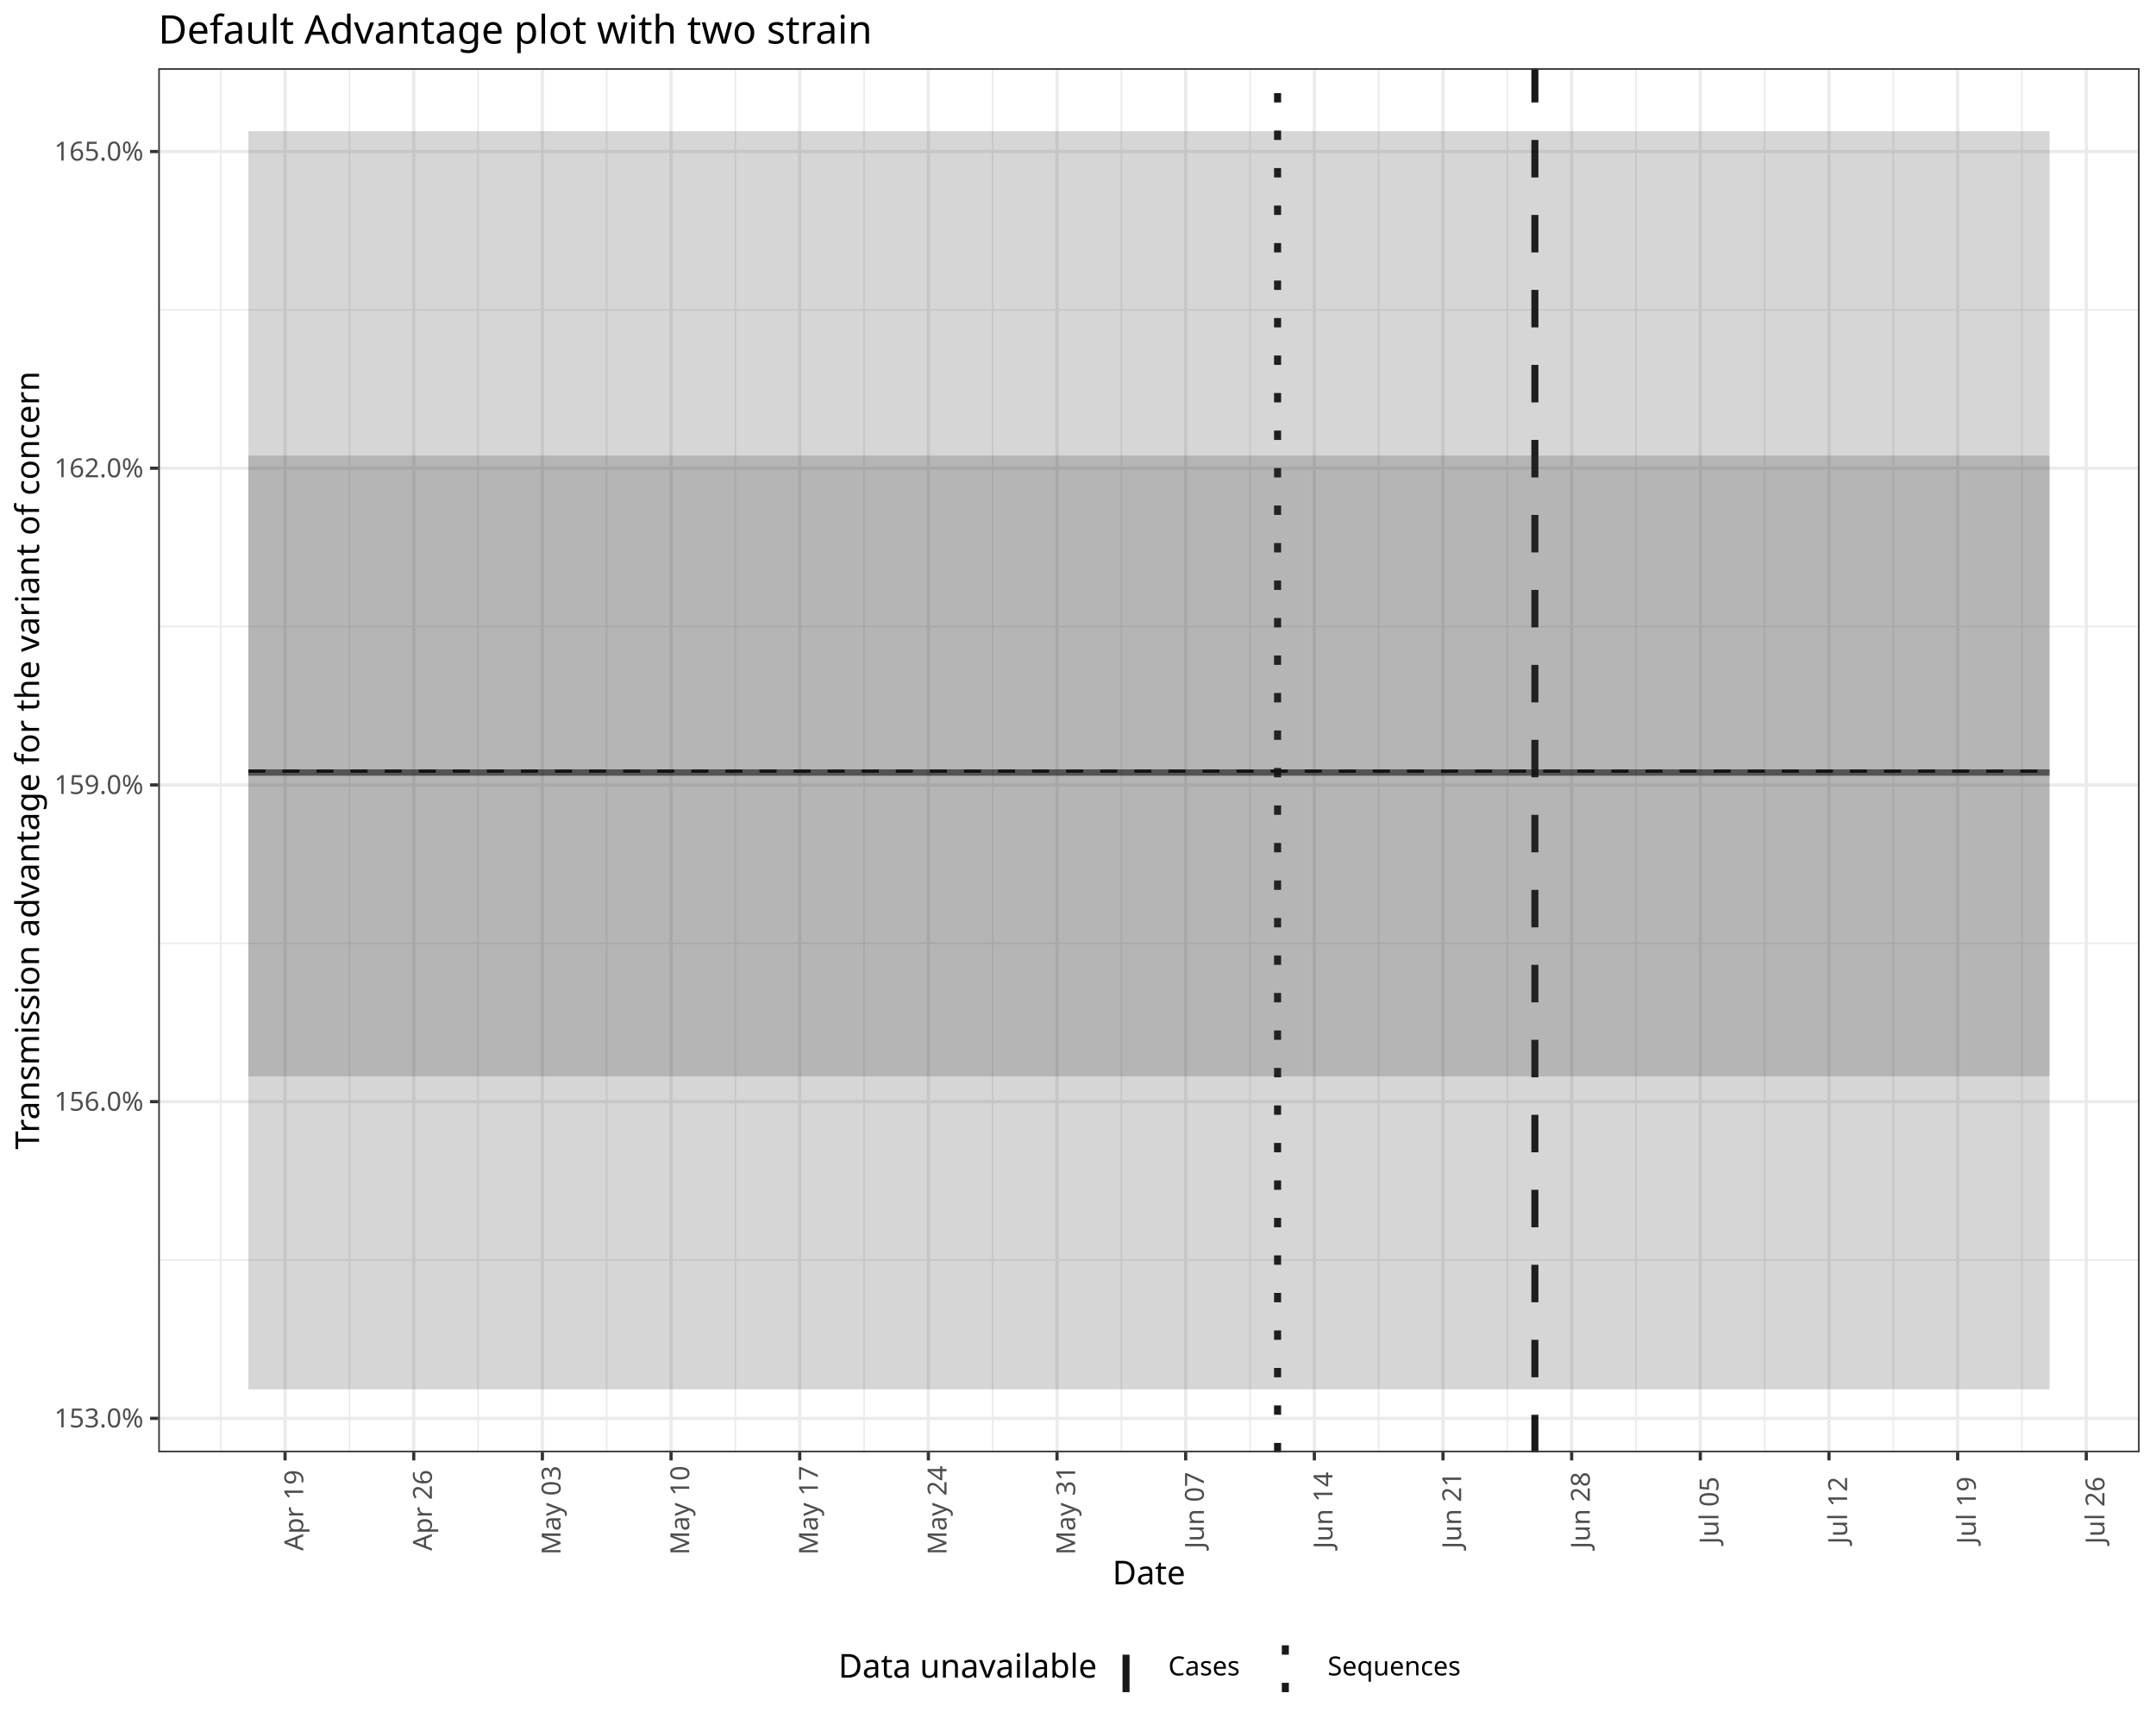
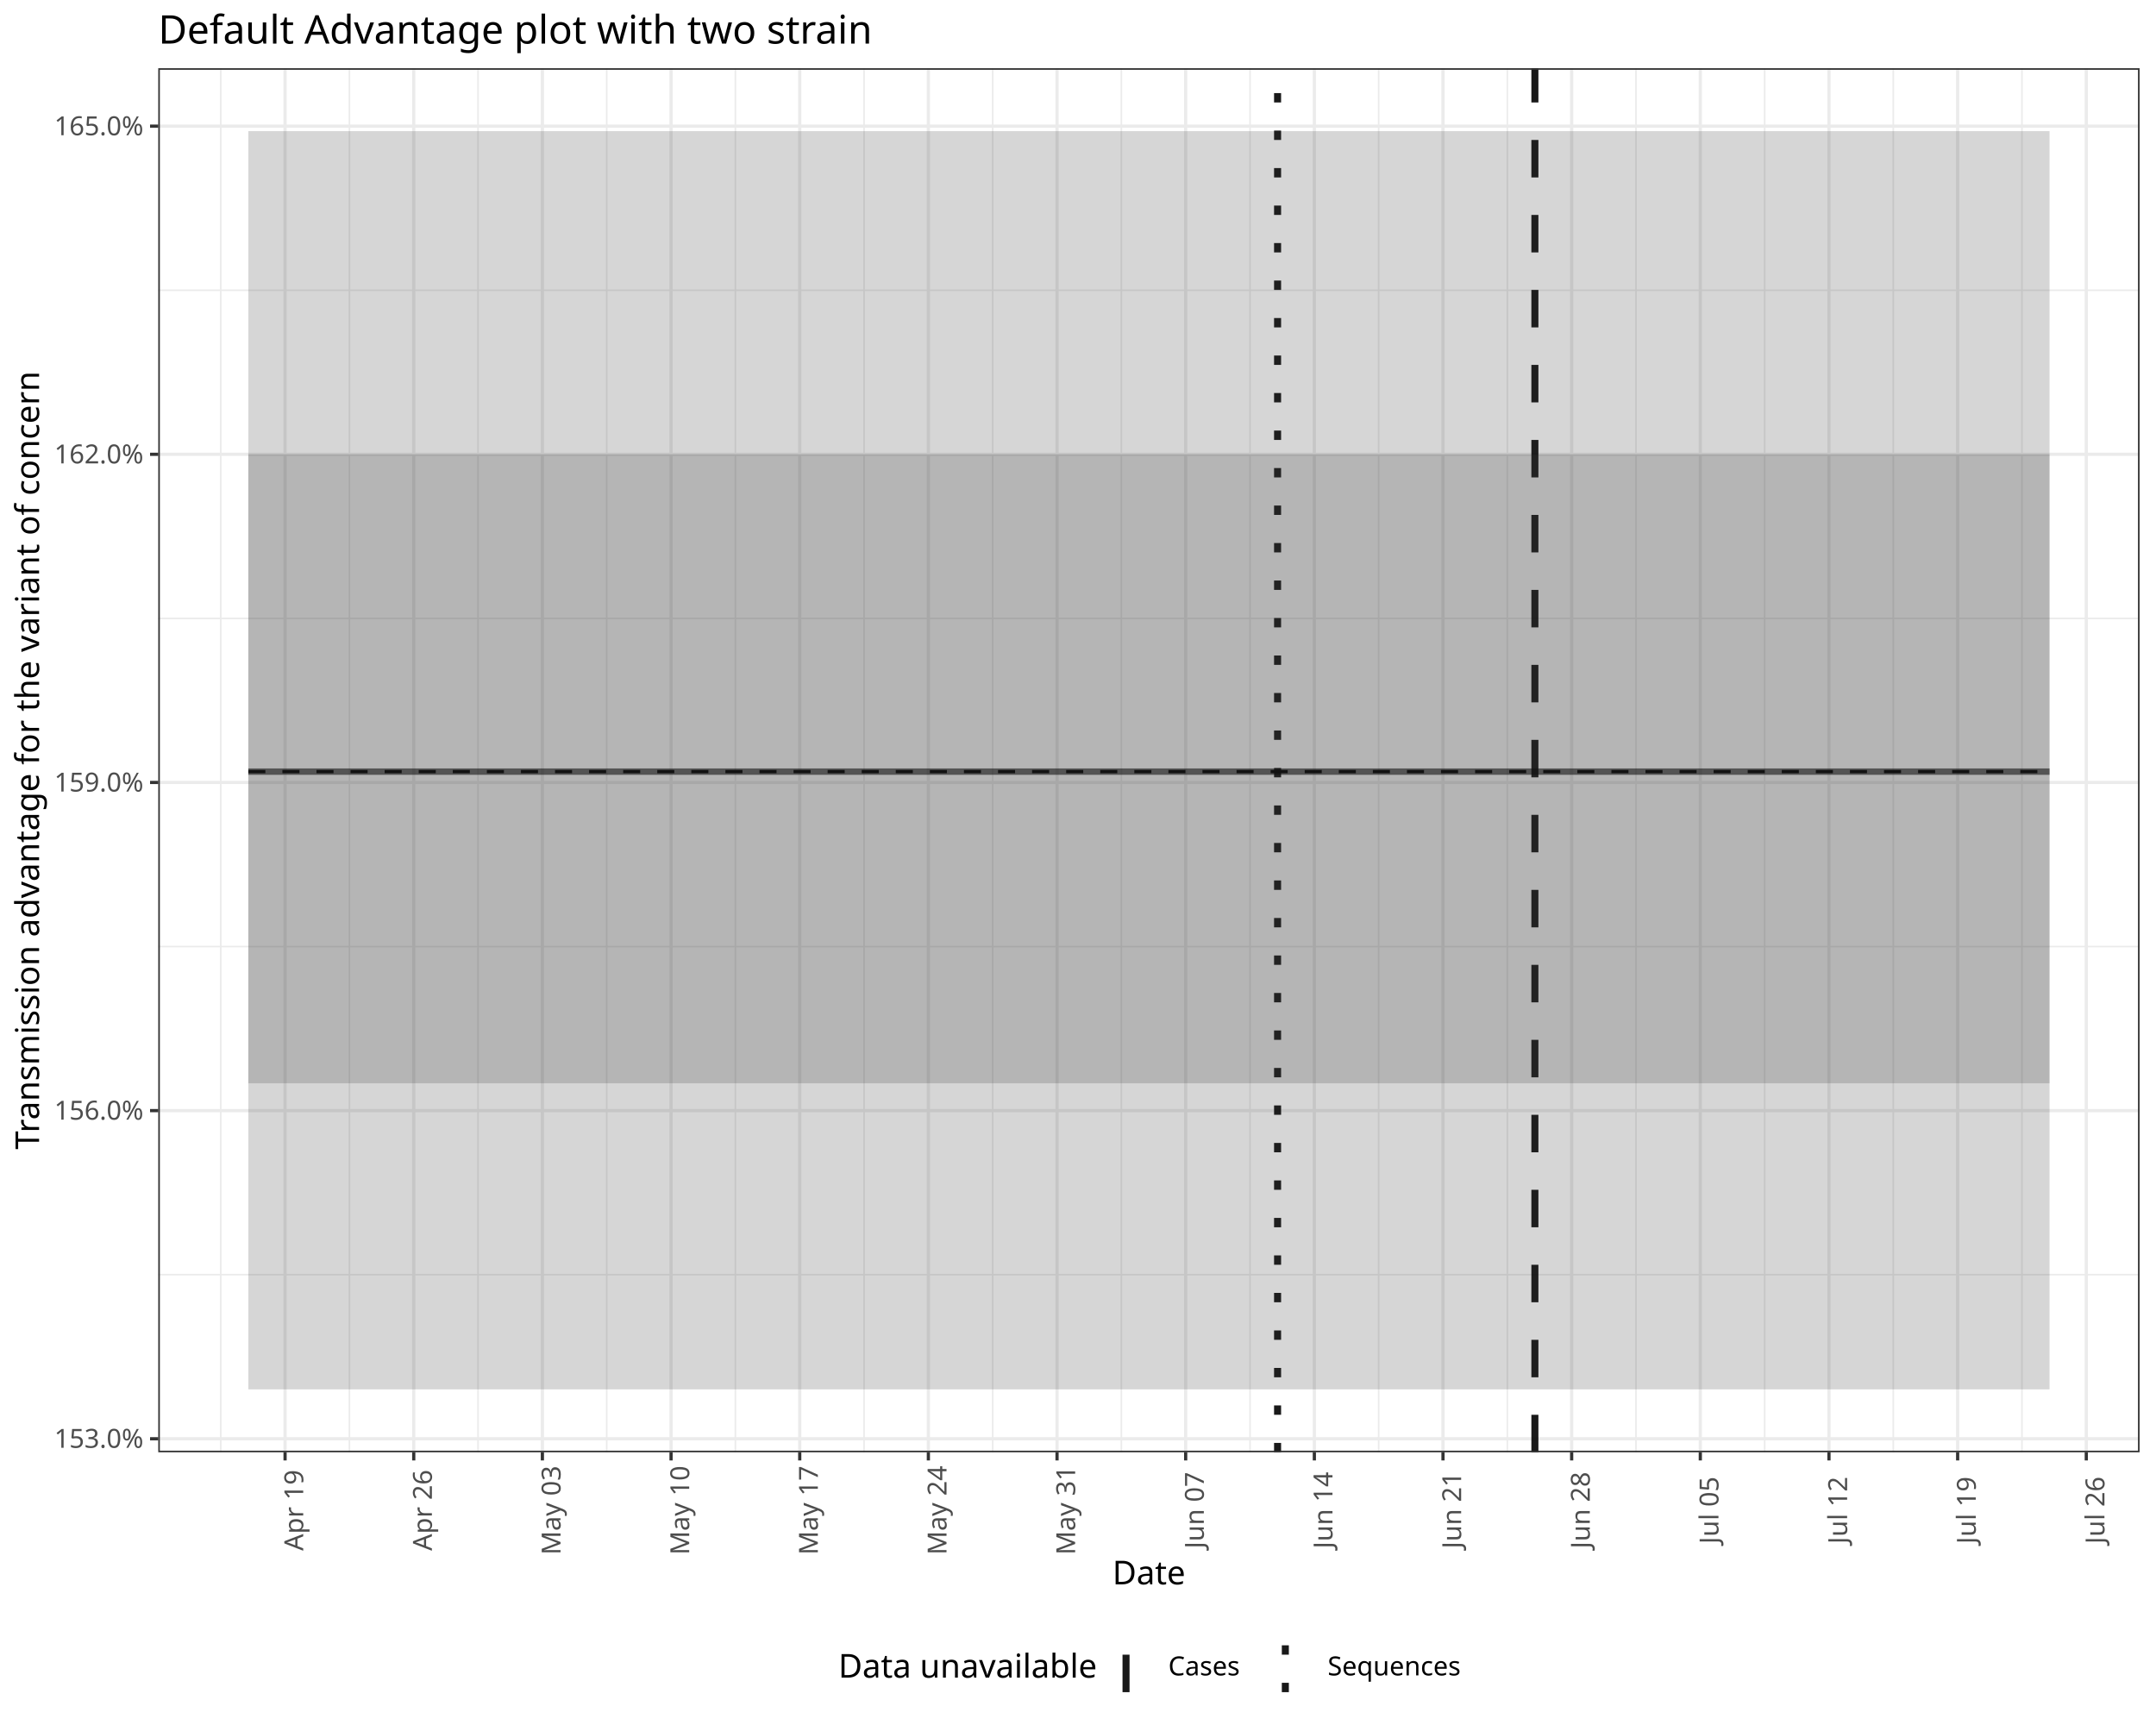
<svg xmlns="http://www.w3.org/2000/svg" class="svglite" data-engine-version="2.0" width="720.00pt" height="576.00pt" viewBox="0 0 720.00 576.00">
  <defs>
    <style type="text/css">
    .svglite line, .svglite polyline, .svglite polygon, .svglite path, .svglite rect, .svglite circle {
      fill: none;
      stroke: #000000;
      stroke-linecap: round;
      stroke-linejoin: round;
      stroke-miterlimit: 10.00;
    }
  </style>
  </defs>
  <rect width="100%" height="100%" style="stroke: none; fill: #FFFFFF;" />
  <defs>
    <clipPath id="cpMC4wMHw3MjAuMDB8MC4wMHw1NzYuMDA=">
      <rect x="0.00" y="0.00" width="720.00" height="576.00" />
    </clipPath>
  </defs>
  <g clip-path="url(#cpMC4wMHw3MjAuMDB8MC4wMHw1NzYuMDA=)">
    <rect x="0.00" y="0.00" width="720.00" height="576.00" style="stroke-width: 1.07; stroke: #FFFFFF; fill: #FFFFFF;" />
  </g>
  <defs>
    <clipPath id="cpNTIuODV8NzE0LjUyfDIyLjc4fDQ4NC45Mw==">
      <rect x="52.85" y="22.78" width="661.67" height="462.15" />
    </clipPath>
  </defs>
  <g clip-path="url(#cpNTIuODV8NzE0LjUyfDIyLjc4fDQ4NC45Mw==)">
    <rect x="52.85" y="22.78" width="661.67" height="462.15" style="stroke-width: 1.07; stroke: none; fill: #FFFFFF;" />
-     <polyline points="52.85,420.72 714.52,420.72 " style="stroke-width: 0.53; stroke: #EBEBEB; stroke-linecap: butt;" />
-     <polyline points="52.85,314.97 714.52,314.97 " style="stroke-width: 0.53; stroke: #EBEBEB; stroke-linecap: butt;" />
-     <polyline points="52.85,209.22 714.52,209.22 " style="stroke-width: 0.53; stroke: #EBEBEB; stroke-linecap: butt;" />
-     <polyline points="52.85,103.47 714.52,103.47 " style="stroke-width: 0.53; stroke: #EBEBEB; stroke-linecap: butt;" />
+     <polyline points="52.85,425.63 714.52,425.63 " style="stroke-width: 0.53; stroke: #EBEBEB; stroke-linecap: butt;" />
+     <polyline points="52.85,316.06 714.52,316.06 " style="stroke-width: 0.53; stroke: #EBEBEB; stroke-linecap: butt;" />
+     <polyline points="52.85,206.49 714.52,206.49 " style="stroke-width: 0.53; stroke: #EBEBEB; stroke-linecap: butt;" />
+     <polyline points="52.85,96.92 714.52,96.92 " style="stroke-width: 0.53; stroke: #EBEBEB; stroke-linecap: butt;" />
    <polyline points="73.72,484.93 73.72,22.78 " style="stroke-width: 0.53; stroke: #EBEBEB; stroke-linecap: butt;" />
    <polyline points="116.69,484.93 116.69,22.78 " style="stroke-width: 0.53; stroke: #EBEBEB; stroke-linecap: butt;" />
    <polyline points="159.65,484.93 159.65,22.78 " style="stroke-width: 0.53; stroke: #EBEBEB; stroke-linecap: butt;" />
    <polyline points="202.62,484.93 202.62,22.78 " style="stroke-width: 0.53; stroke: #EBEBEB; stroke-linecap: butt;" />
    <polyline points="245.58,484.93 245.58,22.78 " style="stroke-width: 0.53; stroke: #EBEBEB; stroke-linecap: butt;" />
    <polyline points="288.55,484.93 288.55,22.78 " style="stroke-width: 0.53; stroke: #EBEBEB; stroke-linecap: butt;" />
    <polyline points="331.51,484.93 331.51,22.78 " style="stroke-width: 0.53; stroke: #EBEBEB; stroke-linecap: butt;" />
    <polyline points="374.48,484.93 374.48,22.78 " style="stroke-width: 0.53; stroke: #EBEBEB; stroke-linecap: butt;" />
    <polyline points="417.45,484.93 417.45,22.78 " style="stroke-width: 0.53; stroke: #EBEBEB; stroke-linecap: butt;" />
    <polyline points="460.41,484.93 460.41,22.78 " style="stroke-width: 0.53; stroke: #EBEBEB; stroke-linecap: butt;" />
    <polyline points="503.38,484.93 503.38,22.78 " style="stroke-width: 0.53; stroke: #EBEBEB; stroke-linecap: butt;" />
    <polyline points="546.34,484.93 546.34,22.78 " style="stroke-width: 0.53; stroke: #EBEBEB; stroke-linecap: butt;" />
    <polyline points="589.31,484.93 589.31,22.78 " style="stroke-width: 0.53; stroke: #EBEBEB; stroke-linecap: butt;" />
    <polyline points="632.27,484.93 632.27,22.78 " style="stroke-width: 0.53; stroke: #EBEBEB; stroke-linecap: butt;" />
    <polyline points="675.24,484.93 675.24,22.78 " style="stroke-width: 0.53; stroke: #EBEBEB; stroke-linecap: butt;" />
-     <polyline points="52.85,473.60 714.52,473.60 " style="stroke-width: 1.07; stroke: #EBEBEB; stroke-linecap: butt;" />
-     <polyline points="52.85,367.85 714.52,367.85 " style="stroke-width: 1.07; stroke: #EBEBEB; stroke-linecap: butt;" />
-     <polyline points="52.85,262.10 714.52,262.10 " style="stroke-width: 1.07; stroke: #EBEBEB; stroke-linecap: butt;" />
-     <polyline points="52.85,156.34 714.52,156.34 " style="stroke-width: 1.07; stroke: #EBEBEB; stroke-linecap: butt;" />
-     <polyline points="52.85,50.59 714.52,50.59 " style="stroke-width: 1.07; stroke: #EBEBEB; stroke-linecap: butt;" />
+     <polyline points="52.85,480.42 714.52,480.42 " style="stroke-width: 1.07; stroke: #EBEBEB; stroke-linecap: butt;" />
+     <polyline points="52.85,370.84 714.52,370.84 " style="stroke-width: 1.07; stroke: #EBEBEB; stroke-linecap: butt;" />
+     <polyline points="52.85,261.27 714.52,261.27 " style="stroke-width: 1.07; stroke: #EBEBEB; stroke-linecap: butt;" />
+     <polyline points="52.85,151.70 714.52,151.70 " style="stroke-width: 1.07; stroke: #EBEBEB; stroke-linecap: butt;" />
+     <polyline points="52.85,42.13 714.52,42.13 " style="stroke-width: 1.07; stroke: #EBEBEB; stroke-linecap: butt;" />
    <polyline points="95.20,484.93 95.20,22.78 " style="stroke-width: 1.07; stroke: #EBEBEB; stroke-linecap: butt;" />
    <polyline points="138.17,484.93 138.17,22.78 " style="stroke-width: 1.07; stroke: #EBEBEB; stroke-linecap: butt;" />
    <polyline points="181.13,484.93 181.13,22.78 " style="stroke-width: 1.07; stroke: #EBEBEB; stroke-linecap: butt;" />
    <polyline points="224.10,484.93 224.10,22.78 " style="stroke-width: 1.07; stroke: #EBEBEB; stroke-linecap: butt;" />
    <polyline points="267.07,484.93 267.07,22.78 " style="stroke-width: 1.07; stroke: #EBEBEB; stroke-linecap: butt;" />
    <polyline points="310.03,484.93 310.03,22.78 " style="stroke-width: 1.07; stroke: #EBEBEB; stroke-linecap: butt;" />
    <polyline points="353.00,484.93 353.00,22.78 " style="stroke-width: 1.07; stroke: #EBEBEB; stroke-linecap: butt;" />
    <polyline points="395.96,484.93 395.96,22.78 " style="stroke-width: 1.07; stroke: #EBEBEB; stroke-linecap: butt;" />
    <polyline points="438.93,484.93 438.93,22.78 " style="stroke-width: 1.07; stroke: #EBEBEB; stroke-linecap: butt;" />
    <polyline points="481.89,484.93 481.89,22.78 " style="stroke-width: 1.07; stroke: #EBEBEB; stroke-linecap: butt;" />
    <polyline points="524.86,484.93 524.86,22.78 " style="stroke-width: 1.07; stroke: #EBEBEB; stroke-linecap: butt;" />
    <polyline points="567.82,484.93 567.82,22.78 " style="stroke-width: 1.07; stroke: #EBEBEB; stroke-linecap: butt;" />
    <polyline points="610.79,484.93 610.79,22.78 " style="stroke-width: 1.07; stroke: #EBEBEB; stroke-linecap: butt;" />
    <polyline points="653.76,484.93 653.76,22.78 " style="stroke-width: 1.07; stroke: #EBEBEB; stroke-linecap: butt;" />
    <polyline points="696.72,484.93 696.72,22.78 " style="stroke-width: 1.07; stroke: #EBEBEB; stroke-linecap: butt;" />
    <line x1="512.58" y1="484.93" x2="512.58" y2="22.78" style="stroke-width: 2.35; stroke: #000000; stroke-opacity: 0.90; stroke-dasharray: 12.52,12.52; stroke-linecap: butt;" />
    <line x1="426.65" y1="484.93" x2="426.65" y2="22.78" style="stroke-width: 2.35; stroke: #000000; stroke-opacity: 0.90; stroke-dasharray: 3.13,9.39; stroke-linecap: butt;" />
-     <polyline points="82.93,257.96 125.89,257.96 168.86,257.96 211.82,257.96 254.79,257.96 297.76,257.96 340.72,257.96 383.69,257.96 426.65,257.96 469.62,257.96 512.58,257.96 555.55,257.96 598.51,257.96 641.48,257.96 684.44,257.96 " style="stroke-width: 2.13; stroke: #000000; stroke-opacity: 0.60; stroke-linecap: butt;" />
-     <polyline points="82.93,257.50 125.89,257.50 168.86,257.50 211.82,257.50 254.79,257.50 297.76,257.50 340.72,257.50 383.69,257.50 426.65,257.50 469.62,257.50 512.58,257.50 555.55,257.50 598.51,257.50 641.48,257.50 684.44,257.50 " style="stroke-width: 1.07; stroke-dasharray: 5.69,5.69; stroke-linecap: butt;" />
+     <polyline points="82.93,257.65 125.89,257.65 168.86,257.65 211.82,257.65 254.79,257.65 297.76,257.65 340.72,257.65 383.69,257.65 426.65,257.65 469.62,257.65 512.58,257.65 555.55,257.65 598.51,257.65 641.48,257.65 684.44,257.65 " style="stroke-width: 2.13; stroke: #000000; stroke-opacity: 0.60; stroke-linecap: butt;" />
+     <polyline points="82.93,257.65 125.89,257.65 168.86,257.65 211.82,257.65 254.79,257.65 297.76,257.65 340.72,257.65 383.69,257.65 426.65,257.65 469.62,257.65 512.58,257.65 555.55,257.65 598.51,257.65 641.48,257.65 684.44,257.65 " style="stroke-width: 1.07; stroke-dasharray: 5.69,5.69; stroke-linecap: butt;" />
    <polygon points="82.93,43.79 125.89,43.79 168.86,43.79 211.82,43.79 254.79,43.79 297.76,43.79 340.72,43.79 383.69,43.79 426.65,43.79 469.62,43.79 512.58,43.79 555.55,43.79 598.51,43.79 641.48,43.79 684.44,43.79 684.44,463.93 641.48,463.93 598.51,463.93 555.55,463.93 512.58,463.93 469.62,463.93 426.65,463.93 383.69,463.93 340.72,463.93 297.76,463.93 254.79,463.93 211.82,463.93 168.86,463.93 125.89,463.93 82.93,463.93 " style="stroke-width: 0.00; stroke: none; fill: #333333; fill-opacity: 0.20;" />
    <polyline points="82.93,43.79 125.89,43.79 168.86,43.79 211.82,43.79 254.79,43.79 297.76,43.79 340.72,43.79 383.69,43.79 426.65,43.79 469.62,43.79 512.58,43.79 555.55,43.79 598.51,43.79 641.48,43.79 684.44,43.79 " style="stroke-width: 0.43; stroke: none;" />
    <polyline points="684.44,463.93 641.48,463.93 598.51,463.93 555.55,463.93 512.58,463.93 469.62,463.93 426.65,463.93 383.69,463.93 340.72,463.93 297.76,463.93 254.79,463.93 211.82,463.93 168.86,463.93 125.89,463.93 82.93,463.93 " style="stroke-width: 0.43; stroke: none;" />
-     <polygon points="82.93,152.14 125.89,152.14 168.86,152.14 211.82,152.14 254.79,152.14 297.76,152.14 340.72,152.14 383.69,152.14 426.65,152.14 469.62,152.14 512.58,152.14 555.55,152.14 598.51,152.14 641.48,152.14 684.44,152.14 684.44,359.41 641.48,359.41 598.51,359.41 555.55,359.41 512.58,359.41 469.62,359.41 426.65,359.41 383.69,359.41 340.72,359.41 297.76,359.41 254.79,359.41 211.82,359.41 168.86,359.41 125.89,359.41 82.93,359.41 " style="stroke-width: 0.00; stroke: none; fill: #333333; fill-opacity: 0.20;" />
-     <polyline points="82.93,152.14 125.89,152.14 168.86,152.14 211.82,152.14 254.79,152.14 297.76,152.14 340.72,152.14 383.69,152.14 426.65,152.14 469.62,152.14 512.58,152.14 555.55,152.14 598.51,152.14 641.48,152.14 684.44,152.14 " style="stroke-width: 1.07; stroke: none;" />
-     <polyline points="684.44,359.41 641.48,359.41 598.51,359.41 555.55,359.41 512.58,359.41 469.62,359.41 426.65,359.41 383.69,359.41 340.72,359.41 297.76,359.41 254.79,359.41 211.82,359.41 168.86,359.41 125.89,359.41 82.93,359.41 " style="stroke-width: 1.07; stroke: none;" />
+     <polygon points="82.93,151.69 125.89,151.69 168.86,151.69 211.82,151.69 254.79,151.69 297.76,151.69 340.72,151.69 383.69,151.69 426.65,151.69 469.62,151.69 512.58,151.69 555.55,151.69 598.51,151.69 641.48,151.69 684.44,151.69 684.44,361.72 641.48,361.72 598.51,361.72 555.55,361.72 512.58,361.72 469.62,361.72 426.65,361.72 383.69,361.72 340.72,361.72 297.76,361.72 254.79,361.72 211.82,361.72 168.86,361.72 125.89,361.72 82.93,361.72 " style="stroke-width: 0.00; stroke: none; fill: #333333; fill-opacity: 0.20;" />
+     <polyline points="82.93,151.69 125.89,151.69 168.86,151.69 211.82,151.69 254.79,151.69 297.76,151.69 340.72,151.69 383.69,151.69 426.65,151.69 469.62,151.69 512.58,151.69 555.55,151.69 598.51,151.69 641.48,151.69 684.44,151.69 " style="stroke-width: 1.07; stroke: none;" />
+     <polyline points="684.44,361.72 641.48,361.72 598.51,361.72 555.55,361.72 512.58,361.72 469.62,361.72 426.65,361.72 383.69,361.72 340.72,361.72 297.76,361.72 254.79,361.72 211.82,361.72 168.86,361.72 125.89,361.72 82.93,361.72 " style="stroke-width: 1.07; stroke: none;" />
    <rect x="52.85" y="22.78" width="661.67" height="462.15" style="stroke-width: 1.07; stroke: #333333;" />
  </g>
  <g clip-path="url(#cpMC4wMHw3MjAuMDB8MC4wMHw1NzYuMDA=)">
-     <text x="47.92" y="476.62" text-anchor="end" style="font-size: 8.80px; fill: #4D4D4D; font-family: sans;" textLength="29.85px" lengthAdjust="spacingAndGlyphs">153.0%</text>
-     <text x="47.92" y="370.87" text-anchor="end" style="font-size: 8.80px; fill: #4D4D4D; font-family: sans;" textLength="29.85px" lengthAdjust="spacingAndGlyphs">156.0%</text>
-     <text x="47.92" y="265.12" text-anchor="end" style="font-size: 8.80px; fill: #4D4D4D; font-family: sans;" textLength="29.85px" lengthAdjust="spacingAndGlyphs">159.0%</text>
-     <text x="47.92" y="159.37" text-anchor="end" style="font-size: 8.80px; fill: #4D4D4D; font-family: sans;" textLength="29.85px" lengthAdjust="spacingAndGlyphs">162.0%</text>
-     <text x="47.92" y="53.62" text-anchor="end" style="font-size: 8.80px; fill: #4D4D4D; font-family: sans;" textLength="29.85px" lengthAdjust="spacingAndGlyphs">165.0%</text>
-     <polyline points="50.11,473.60 52.85,473.60 " style="stroke-width: 1.07; stroke: #333333; stroke-linecap: butt;" />
-     <polyline points="50.11,367.85 52.85,367.85 " style="stroke-width: 1.07; stroke: #333333; stroke-linecap: butt;" />
-     <polyline points="50.11,262.10 52.85,262.10 " style="stroke-width: 1.07; stroke: #333333; stroke-linecap: butt;" />
-     <polyline points="50.11,156.34 52.85,156.34 " style="stroke-width: 1.07; stroke: #333333; stroke-linecap: butt;" />
-     <polyline points="50.11,50.59 52.85,50.59 " style="stroke-width: 1.07; stroke: #333333; stroke-linecap: butt;" />
+     <text x="47.92" y="483.44" text-anchor="end" style="font-size: 8.80px; fill: #4D4D4D; font-family: sans;" textLength="29.85px" lengthAdjust="spacingAndGlyphs">153.0%</text>
+     <text x="47.92" y="373.87" text-anchor="end" style="font-size: 8.80px; fill: #4D4D4D; font-family: sans;" textLength="29.85px" lengthAdjust="spacingAndGlyphs">156.0%</text>
+     <text x="47.92" y="264.30" text-anchor="end" style="font-size: 8.80px; fill: #4D4D4D; font-family: sans;" textLength="29.85px" lengthAdjust="spacingAndGlyphs">159.0%</text>
+     <text x="47.92" y="154.73" text-anchor="end" style="font-size: 8.80px; fill: #4D4D4D; font-family: sans;" textLength="29.85px" lengthAdjust="spacingAndGlyphs">162.0%</text>
+     <text x="47.92" y="45.16" text-anchor="end" style="font-size: 8.80px; fill: #4D4D4D; font-family: sans;" textLength="29.85px" lengthAdjust="spacingAndGlyphs">165.0%</text>
+     <polyline points="50.11,480.42 52.85,480.42 " style="stroke-width: 1.07; stroke: #333333; stroke-linecap: butt;" />
+     <polyline points="50.11,370.84 52.85,370.84 " style="stroke-width: 1.07; stroke: #333333; stroke-linecap: butt;" />
+     <polyline points="50.11,261.27 52.85,261.27 " style="stroke-width: 1.07; stroke: #333333; stroke-linecap: butt;" />
+     <polyline points="50.11,151.70 52.85,151.70 " style="stroke-width: 1.07; stroke: #333333; stroke-linecap: butt;" />
+     <polyline points="50.11,42.13 52.85,42.13 " style="stroke-width: 1.07; stroke: #333333; stroke-linecap: butt;" />
    <polyline points="95.20,487.67 95.20,484.93 " style="stroke-width: 1.07; stroke: #333333; stroke-linecap: butt;" />
    <polyline points="138.17,487.67 138.17,484.93 " style="stroke-width: 1.07; stroke: #333333; stroke-linecap: butt;" />
    <polyline points="181.13,487.67 181.13,484.93 " style="stroke-width: 1.07; stroke: #333333; stroke-linecap: butt;" />
    <polyline points="224.10,487.67 224.10,484.93 " style="stroke-width: 1.07; stroke: #333333; stroke-linecap: butt;" />
    <polyline points="267.07,487.67 267.07,484.93 " style="stroke-width: 1.07; stroke: #333333; stroke-linecap: butt;" />
    <polyline points="310.03,487.67 310.03,484.93 " style="stroke-width: 1.07; stroke: #333333; stroke-linecap: butt;" />
    <polyline points="353.00,487.67 353.00,484.93 " style="stroke-width: 1.07; stroke: #333333; stroke-linecap: butt;" />
    <polyline points="395.96,487.67 395.96,484.93 " style="stroke-width: 1.07; stroke: #333333; stroke-linecap: butt;" />
    <polyline points="438.93,487.67 438.93,484.93 " style="stroke-width: 1.07; stroke: #333333; stroke-linecap: butt;" />
    <polyline points="481.89,487.67 481.89,484.93 " style="stroke-width: 1.07; stroke: #333333; stroke-linecap: butt;" />
    <polyline points="524.86,487.67 524.86,484.93 " style="stroke-width: 1.07; stroke: #333333; stroke-linecap: butt;" />
    <polyline points="567.82,487.67 567.82,484.93 " style="stroke-width: 1.07; stroke: #333333; stroke-linecap: butt;" />
    <polyline points="610.79,487.67 610.79,484.93 " style="stroke-width: 1.07; stroke: #333333; stroke-linecap: butt;" />
    <polyline points="653.76,487.67 653.76,484.93 " style="stroke-width: 1.07; stroke: #333333; stroke-linecap: butt;" />
    <polyline points="696.72,487.67 696.72,484.93 " style="stroke-width: 1.07; stroke: #333333; stroke-linecap: butt;" />
    <text transform="translate(101.26,504.30) rotate(-90)" text-anchor="middle" style="font-size: 8.80px; fill: #4D4D4D; font-family: sans;" textLength="25.93px" lengthAdjust="spacingAndGlyphs">Apr 19</text>
    <text transform="translate(144.23,504.30) rotate(-90)" text-anchor="middle" style="font-size: 8.80px; fill: #4D4D4D; font-family: sans;" textLength="25.93px" lengthAdjust="spacingAndGlyphs">Apr 26</text>
    <text transform="translate(187.19,504.30) rotate(-90)" text-anchor="middle" style="font-size: 8.80px; fill: #4D4D4D; font-family: sans;" textLength="28.87px" lengthAdjust="spacingAndGlyphs">May 03</text>
    <text transform="translate(230.16,504.30) rotate(-90)" text-anchor="middle" style="font-size: 8.80px; fill: #4D4D4D; font-family: sans;" textLength="28.87px" lengthAdjust="spacingAndGlyphs">May 10</text>
    <text transform="translate(273.12,504.30) rotate(-90)" text-anchor="middle" style="font-size: 8.80px; fill: #4D4D4D; font-family: sans;" textLength="28.87px" lengthAdjust="spacingAndGlyphs">May 17</text>
    <text transform="translate(316.09,504.30) rotate(-90)" text-anchor="middle" style="font-size: 8.80px; fill: #4D4D4D; font-family: sans;" textLength="28.87px" lengthAdjust="spacingAndGlyphs">May 24</text>
    <text transform="translate(359.05,504.30) rotate(-90)" text-anchor="middle" style="font-size: 8.80px; fill: #4D4D4D; font-family: sans;" textLength="28.87px" lengthAdjust="spacingAndGlyphs">May 31</text>
    <text transform="translate(402.02,504.30) rotate(-90)" text-anchor="middle" style="font-size: 8.80px; fill: #4D4D4D; font-family: sans;" textLength="26.43px" lengthAdjust="spacingAndGlyphs">Jun 07</text>
    <text transform="translate(444.98,504.30) rotate(-90)" text-anchor="middle" style="font-size: 8.80px; fill: #4D4D4D; font-family: sans;" textLength="26.43px" lengthAdjust="spacingAndGlyphs">Jun 14</text>
    <text transform="translate(487.95,504.30) rotate(-90)" text-anchor="middle" style="font-size: 8.80px; fill: #4D4D4D; font-family: sans;" textLength="26.43px" lengthAdjust="spacingAndGlyphs">Jun 21</text>
    <text transform="translate(530.91,504.30) rotate(-90)" text-anchor="middle" style="font-size: 8.80px; fill: #4D4D4D; font-family: sans;" textLength="26.43px" lengthAdjust="spacingAndGlyphs">Jun 28</text>
    <text transform="translate(573.88,504.30) rotate(-90)" text-anchor="middle" style="font-size: 8.80px; fill: #4D4D4D; font-family: sans;" textLength="23.49px" lengthAdjust="spacingAndGlyphs">Jul 05</text>
    <text transform="translate(616.85,504.30) rotate(-90)" text-anchor="middle" style="font-size: 8.80px; fill: #4D4D4D; font-family: sans;" textLength="23.49px" lengthAdjust="spacingAndGlyphs">Jul 12</text>
    <text transform="translate(659.81,504.30) rotate(-90)" text-anchor="middle" style="font-size: 8.80px; fill: #4D4D4D; font-family: sans;" textLength="23.49px" lengthAdjust="spacingAndGlyphs">Jul 19</text>
    <text transform="translate(702.78,504.30) rotate(-90)" text-anchor="middle" style="font-size: 8.80px; fill: #4D4D4D; font-family: sans;" textLength="23.49px" lengthAdjust="spacingAndGlyphs">Jul 26</text>
    <text x="383.69" y="529.04" text-anchor="middle" style="font-size: 11.00px; font-family: sans;" textLength="23.24px" lengthAdjust="spacingAndGlyphs">Date</text>
    <text transform="translate(13.05,253.86) rotate(-90)" text-anchor="middle" style="font-size: 11.00px; font-family: sans;" textLength="244.61px" lengthAdjust="spacingAndGlyphs">Transmission advantage for the variant of concern</text>
    <rect x="274.49" y="542.28" width="218.39" height="28.24" style="stroke-width: 1.07; stroke: none; fill: #FFFFFF;" />
    <text x="279.97" y="560.19" style="font-size: 11.00px; font-family: sans;" textLength="81.95px" lengthAdjust="spacingAndGlyphs">Data unavailable</text>
    <rect x="367.40" y="547.76" width="17.28" height="17.28" style="stroke-width: 1.07; stroke: none; fill: #FFFFFF;" />
    <line x1="376.04" y1="565.04" x2="376.04" y2="547.76" style="stroke-width: 2.35; stroke: #000000; stroke-opacity: 0.90; stroke-dasharray: 12.52,12.52; stroke-linecap: butt;" />
    <rect x="420.60" y="547.76" width="17.28" height="17.28" style="stroke-width: 1.07; stroke: none; fill: #FFFFFF;" />
    <line x1="429.24" y1="565.04" x2="429.24" y2="547.76" style="stroke-width: 2.35; stroke: #000000; stroke-opacity: 0.90; stroke-dasharray: 3.13,9.39; stroke-linecap: butt;" />
    <text x="390.16" y="559.43" style="font-size: 8.80px; font-family: sans;" textLength="24.95px" lengthAdjust="spacingAndGlyphs">Cases</text>
    <text x="443.36" y="559.43" style="font-size: 8.80px; font-family: sans;" textLength="44.05px" lengthAdjust="spacingAndGlyphs">Sequences</text>
    <text x="52.85" y="14.56" style="font-size: 13.20px; font-family: sans;" textLength="220.87px" lengthAdjust="spacingAndGlyphs">Default Advantage plot with two strain</text>
  </g>
</svg>
